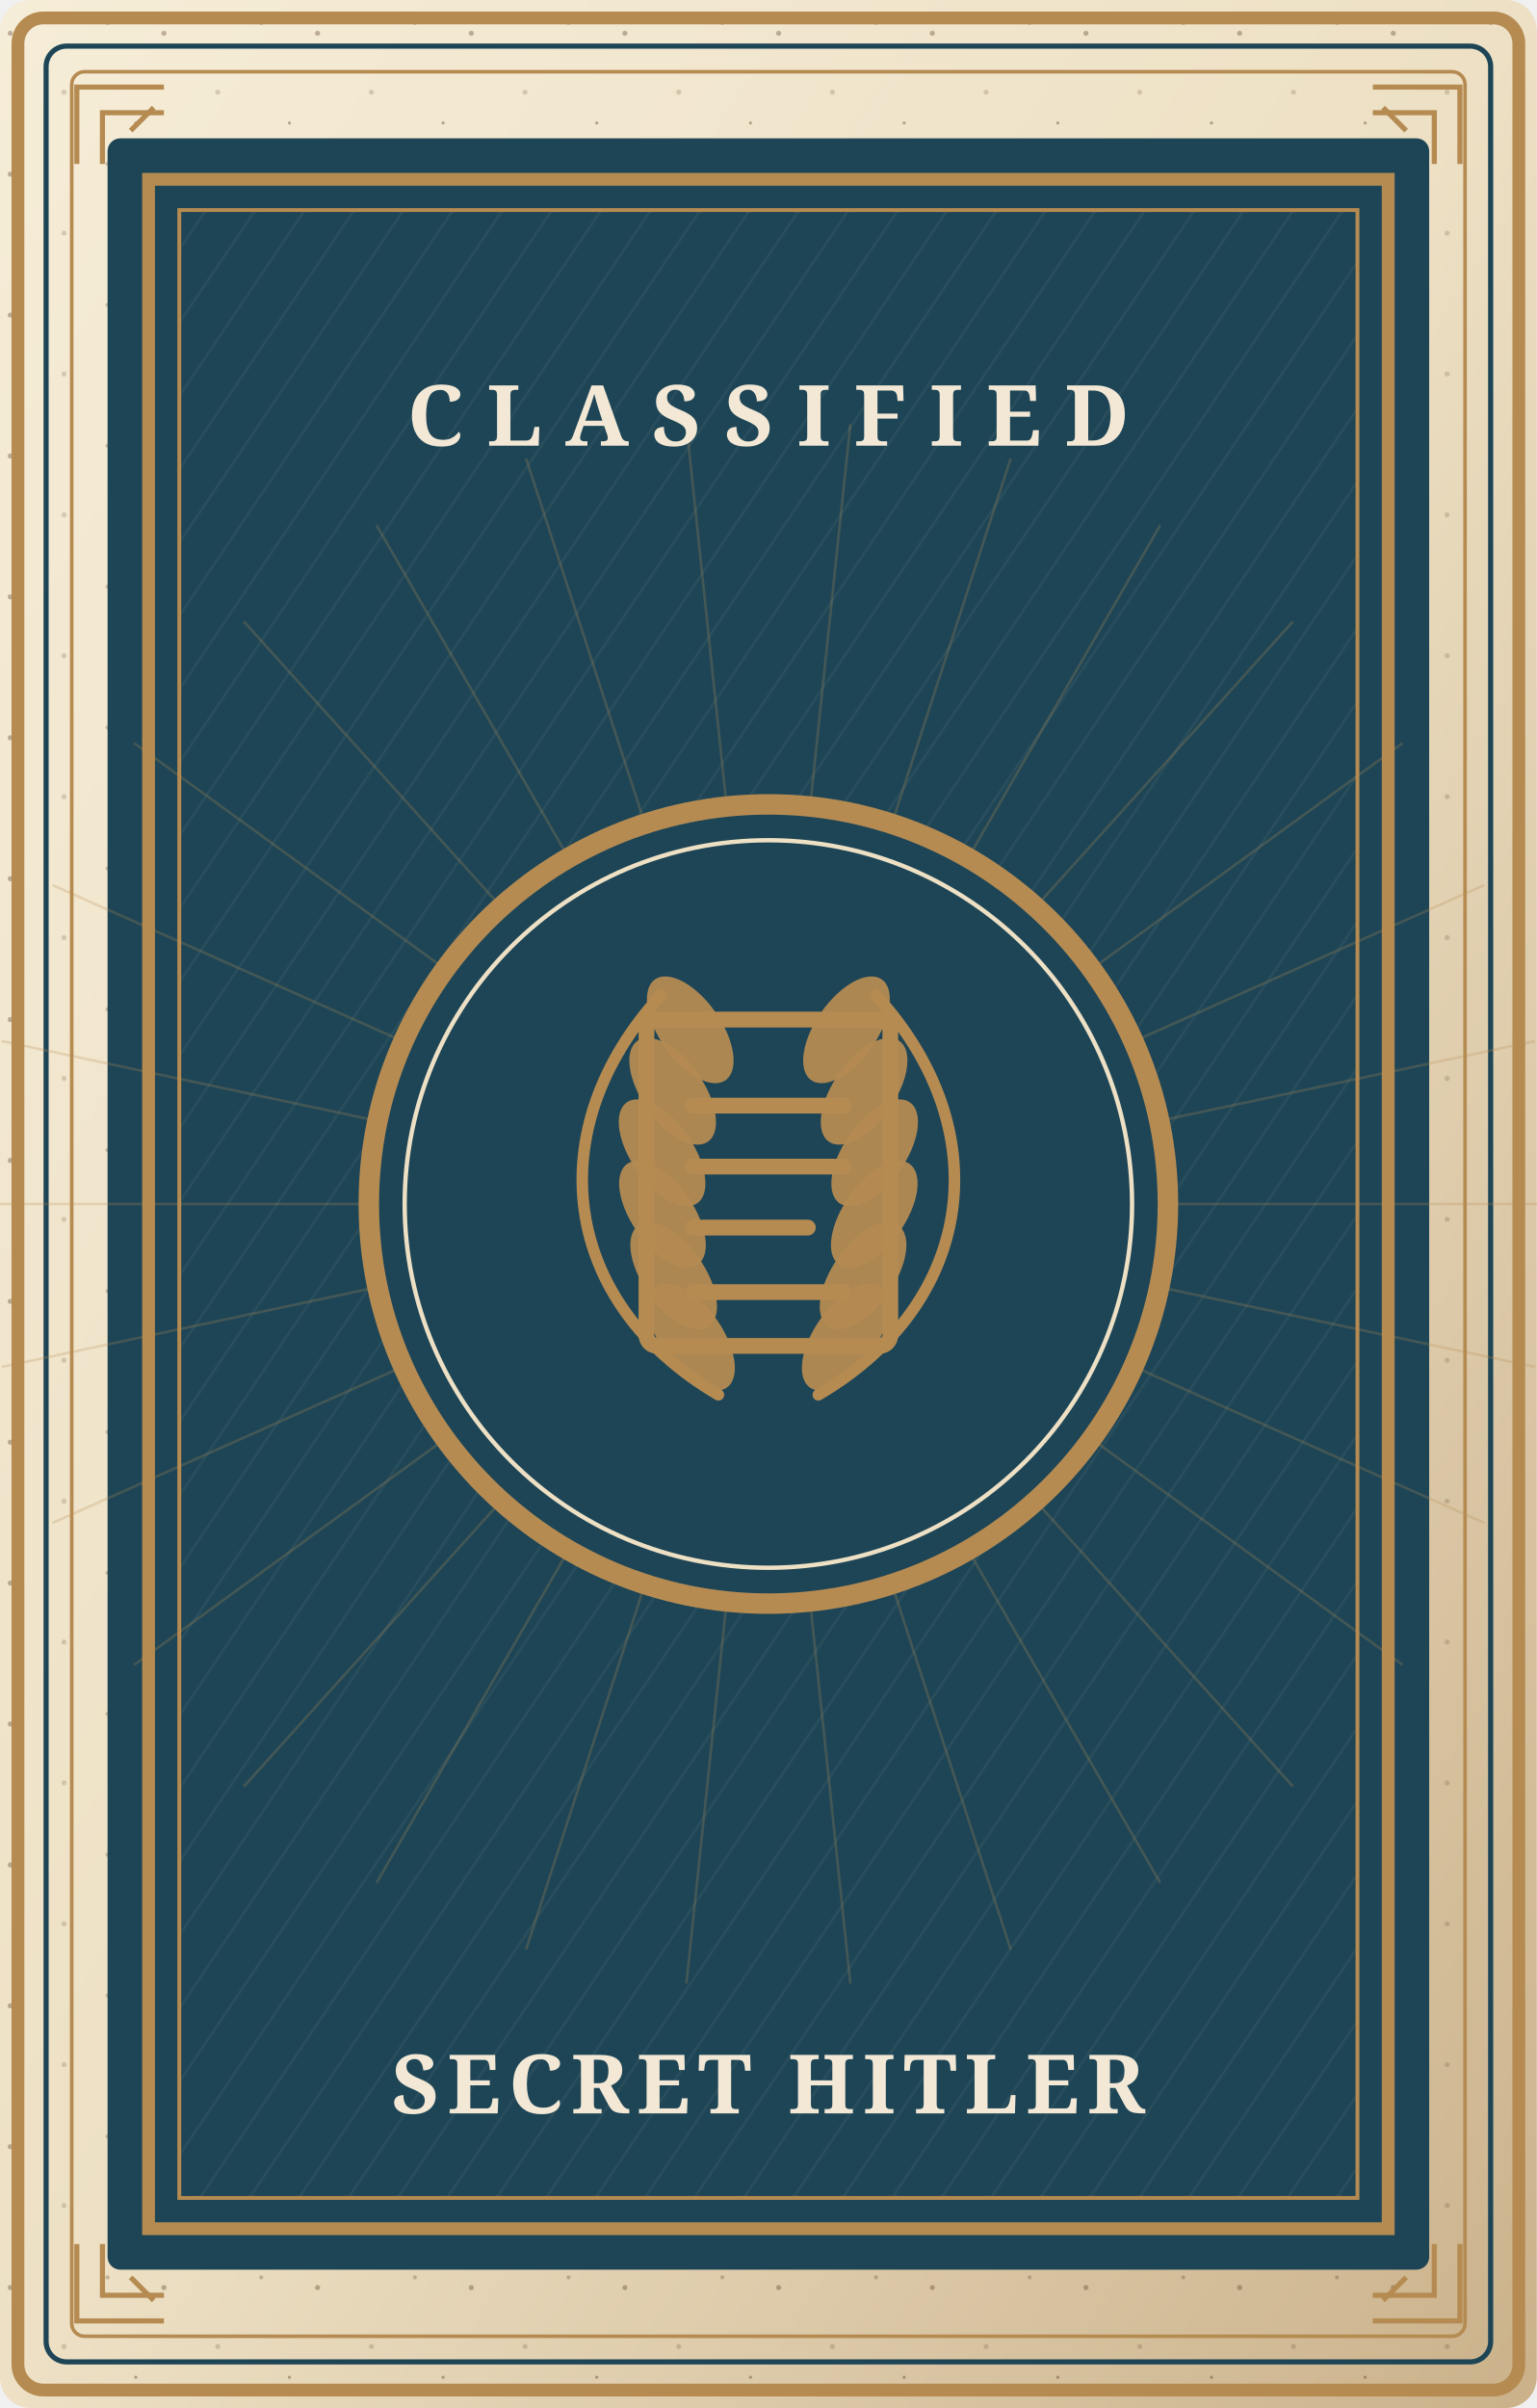
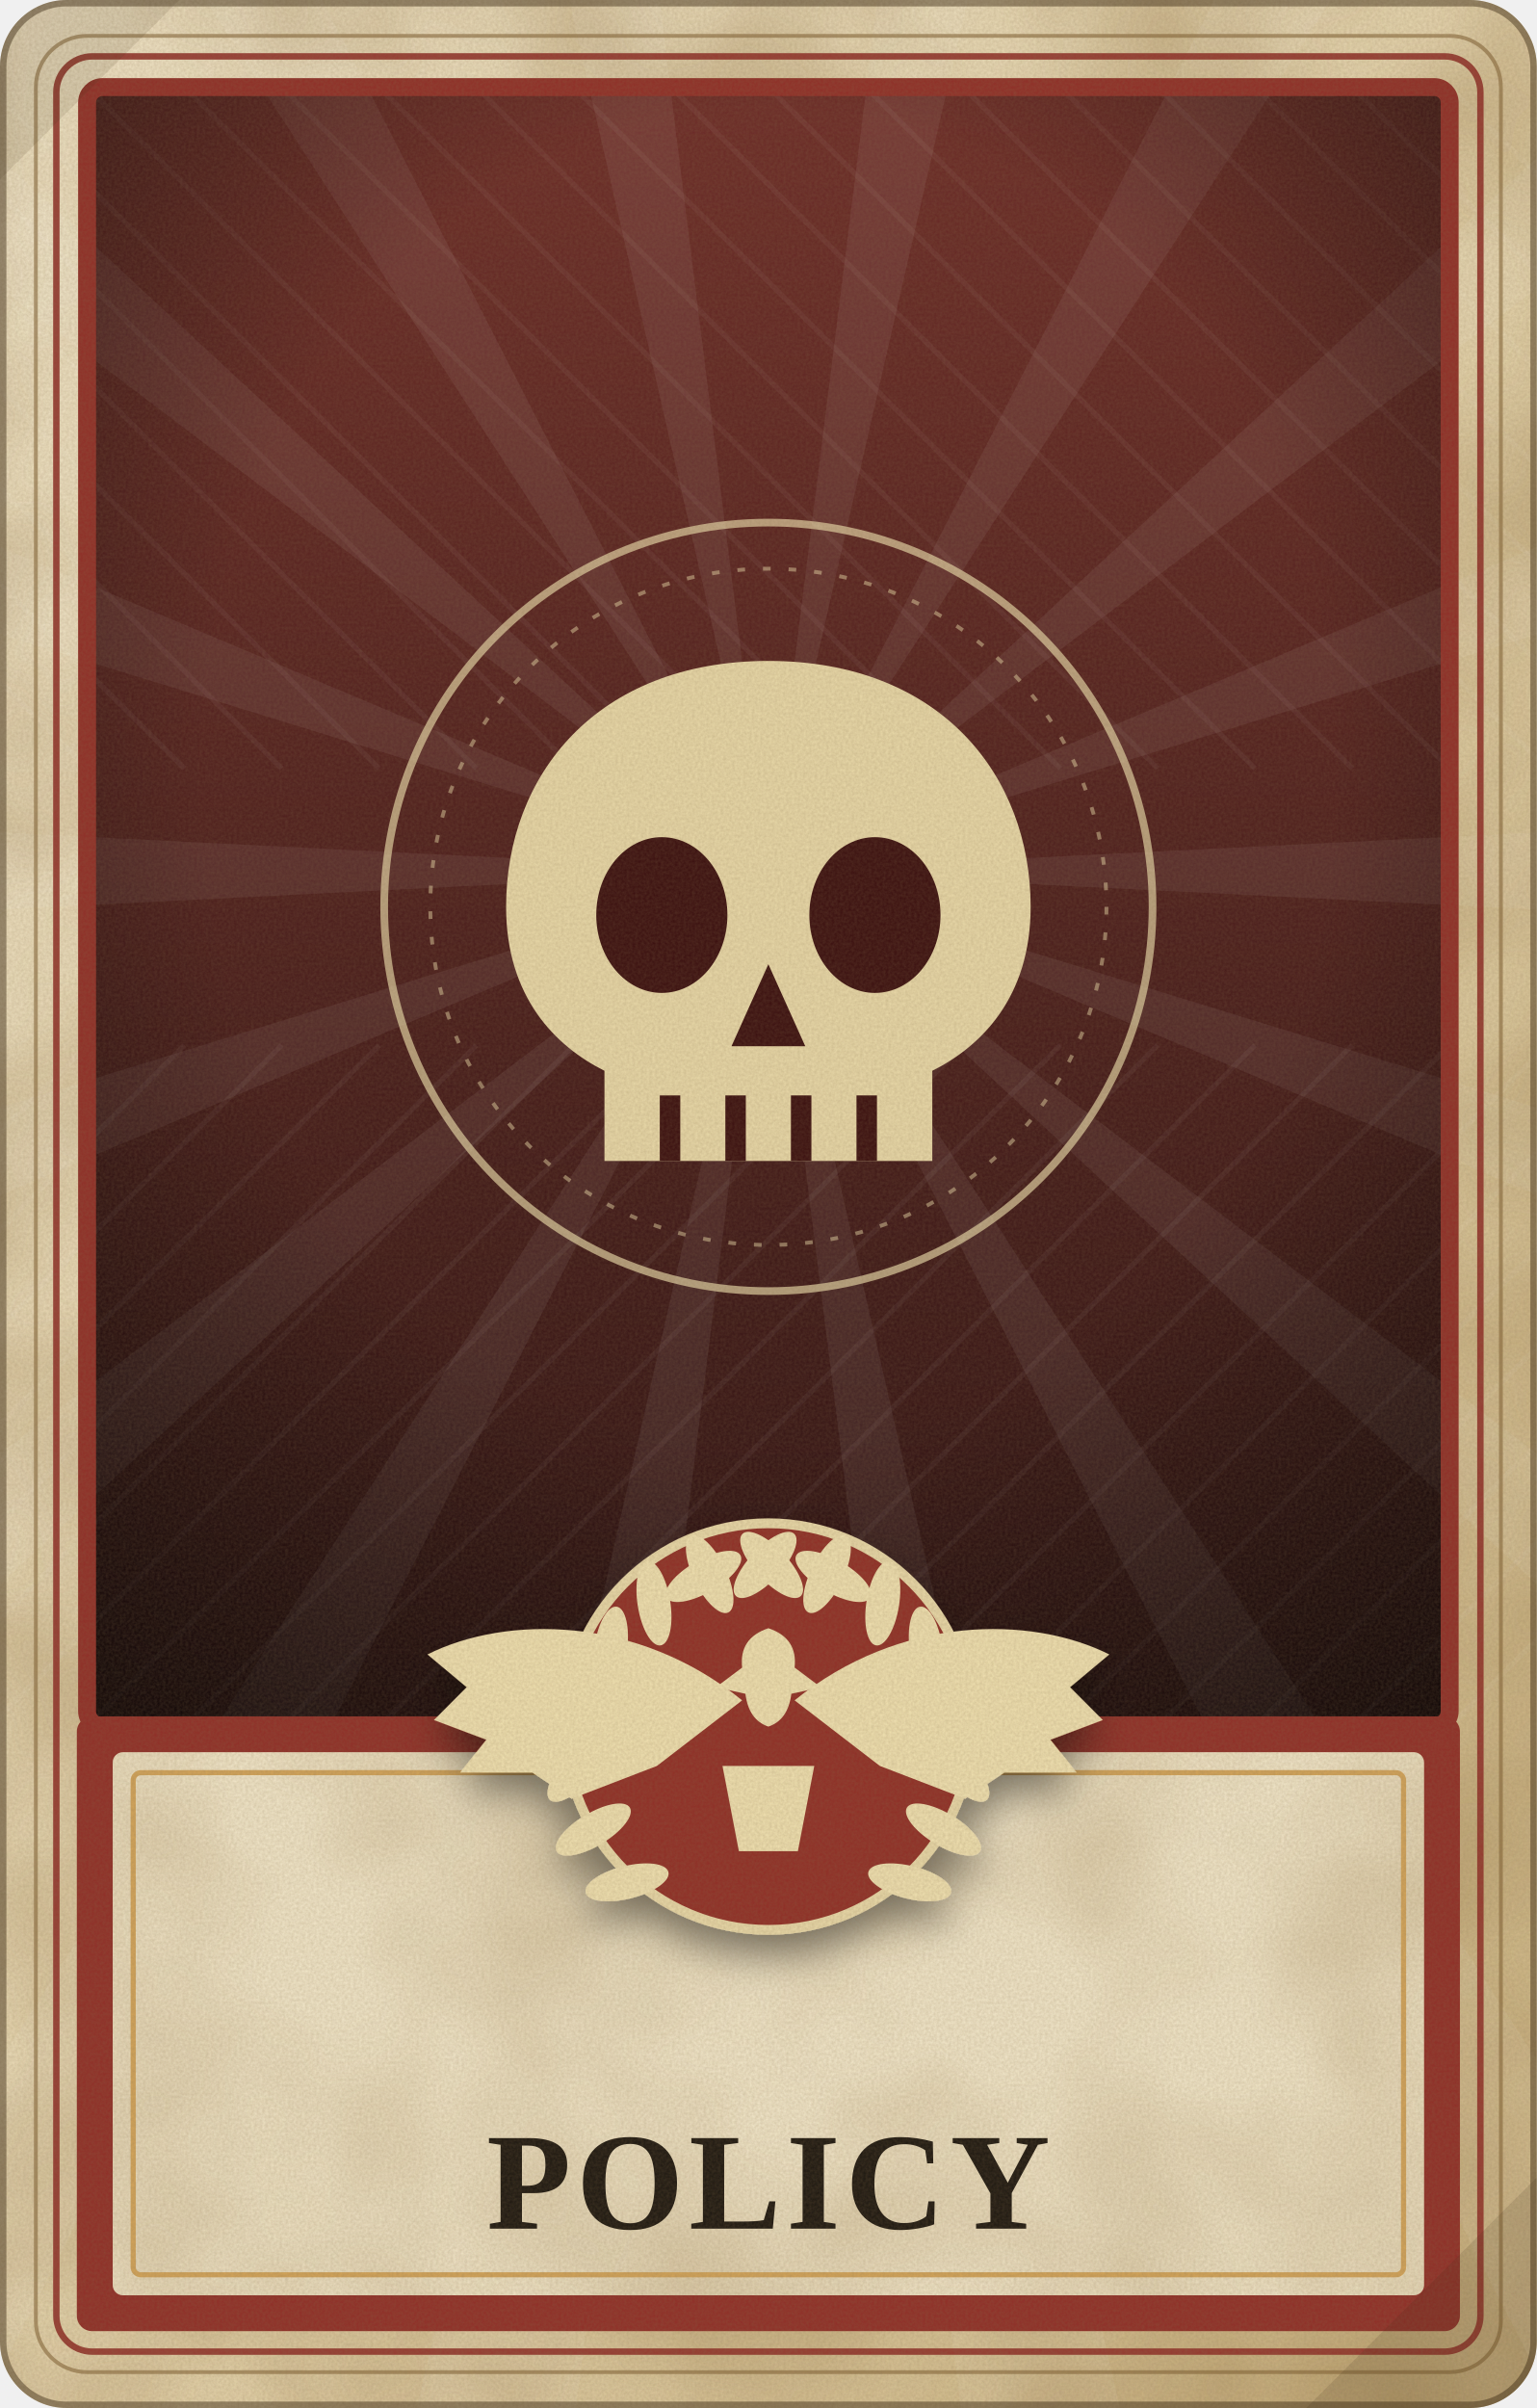
- <svg xmlns="http://www.w3.org/2000/svg" width="600" height="940" viewBox="0 0 600 940" role="img">
+ <svg xmlns="http://www.w3.org/2000/svg" width="600" height="940" viewBox="0 0 600 940">
  <defs>
-     <linearGradient id="paper" x1="0" x2="1" y1="0" y2="1">
-       <stop stop-color="#F6EDD8" />
-       <stop offset=".5" stop-color="#EDE0C4" />
-       <stop offset="1" stop-color="#CAB18A" />
+     <linearGradient id="paper" x1="0" y1="0" x2="1" y2="1">
+       <stop offset="0" stop-color="#efe3c6" />
+       <stop offset=".55" stop-color="#e3d2aa" />
+       <stop offset="1" stop-color="#c9b17f" />
    </linearGradient>
-     <linearGradient id="navy" x1="0" y1="0" x2="1" y2="1">
-       <stop stop-color="#1E4556" />
-       <stop offset="1" stop-color="#102A39" />
+     <linearGradient id="art" x1="0" y1="0" x2="0" y2="1">
+       <stop offset="0" stop-color="#6b2a26" />
+       <stop offset="1" stop-color="#2a0f10" />
    </linearGradient>
-     <linearGradient id="red" x1="0" y1="0" x2="1" y2="1">
-       <stop stop-color="#8E322C" />
-       <stop offset="1" stop-color="#541D20" />
-     </linearGradient>
-     <pattern id="grain" x="0" y="0" width="60" height="55" patternUnits="userSpaceOnUse">
-       <circle cx="4" cy="13" r="1" fill="#503621" opacity=".34" />
-       <circle cx="25" cy="36" r="1" fill="#503621" opacity=".19" />
-       <circle cx="42" cy="9" r=".8" fill="#503621" opacity=".27" />
-       <circle cx="53" cy="48" r=".6" fill="#503621" opacity=".4" />
-     </pattern>
-     <pattern id="hatch" width="16" height="16" patternUnits="userSpaceOnUse" patternTransform="rotate(34)">
-       <path d="M0 0 V16" stroke="#F9E5BC" stroke-opacity=".055" stroke-width="2" />
-     </pattern>
+     <radialGradient id="vig" cx=".5" cy=".42" r=".75">
+       <stop offset=".55" stop-color="#000" stop-opacity="0" />
+       <stop offset="1" stop-color="#000" stop-opacity=".62" />
+     </radialGradient>
+     <filter id="grain" x="0" y="0" width="100%" height="100%">
+       <feTurbulence type="fractalNoise" baseFrequency=".9" numOctaves="2" seed="4" />
+       <feColorMatrix values="0 0 0 0 .25  0 0 0 0 .17  0 0 0 0 .08  0 0 0 .55 0" />
+       <feComposite in2="SourceGraphic" operator="in" />
+     </filter>
+     <filter id="stain" x="0" y="0" width="100%" height="100%">
+       <feTurbulence type="fractalNoise" baseFrequency=".012" numOctaves="3" seed="9" />
+       <feColorMatrix values="0 0 0 0 .35  0 0 0 0 .22  0 0 0 0 .08  0 0 0 .9 -.28" />
+       <feComposite in2="SourceGraphic" operator="in" />
+     </filter>
+     <filter id="rough">
+       <feTurbulence type="fractalNoise" baseFrequency=".05" numOctaves="2" seed="2" result="n" />
+       <feDisplacementMap in="SourceGraphic" in2="n" scale="3" />
+     </filter>
+     <filter id="shadow" x="-20%" y="-20%" width="140%" height="140%">
+       <feDropShadow dx="0" dy="6" stdDeviation="6" flood-opacity=".5" />
+     </filter>
+     <clipPath id="card">
+       <rect x="0" y="0" width="600" height="940" rx="26" />
+     </clipPath>
+     <clipPath id="art">
+       <rect x="34" y="34" width="532" height="640" rx="6" />
+     </clipPath>
  </defs>
-   <rect x="0" y="0" width="600" height="940" rx="12" fill="url(#paper)" stroke="none" stroke-width="1" />
-   <rect x="0" y="0" width="600" height="940" rx="12" fill="url(#grain)" stroke="none" stroke-width="1" />
-   <rect x="7" y="7" width="586" height="926" rx="10" fill="none" stroke="#B58B52" stroke-width="5" />
-   <rect x="18" y="18" width="564" height="904" rx="8" fill="none" stroke="#1E4556" stroke-width="2" />
-   <rect x="28" y="28" width="544" height="884" rx="5" fill="none" stroke="#B58B52" stroke-width="1.4" />
-   <g transform="translate(30,30) scale(1)" stroke="#B58B52" fill="none" stroke-width="2">
-     <path d="M0 34 V4 H34 M10 34 V14 H34" />
-     <path d="M21 21 L30 12" />
-     <circle cx="28" cy="28" r="3" fill="#B58B52" stroke="none" />
+   <g clip-path="url(#card)">
+     <rect width="600" height="940" fill="url(#paper)" />
+     <rect width="600" height="940" fill="#fff" filter="url(#stain)" opacity=".8" />
+     <rect x="34" y="34" width="532" height="640" fill="url(#art)" />
+     <g clip-path="url(#art)">
+       <rect x="34" y="34" width="532" height="640" fill="url(#art)" />
+       <path d="M-270 34 L-4 300 M-270 674 L-4 408" stroke="#fff" opacity=".05" stroke-width="2" />
+       <path d="M-232 34 L34 300 M-232 674 L34 408" stroke="#fff" opacity=".05" stroke-width="2" />
+       <path d="M-194 34 L72 300 M-194 674 L72 408" stroke="#fff" opacity=".05" stroke-width="2" />
+       <path d="M-156 34 L110 300 M-156 674 L110 408" stroke="#fff" opacity=".05" stroke-width="2" />
+       <path d="M-118 34 L148 300 M-118 674 L148 408" stroke="#fff" opacity=".05" stroke-width="2" />
+       <path d="M-80 34 L186 300 M-80 674 L186 408" stroke="#fff" opacity=".05" stroke-width="2" />
+       <path d="M-42 34 L224 300 M-42 674 L224 408" stroke="#fff" opacity=".05" stroke-width="2" />
+       <path d="M-4 34 L262 300 M-4 674 L262 408" stroke="#fff" opacity=".05" stroke-width="2" />
+       <path d="M34 34 L300 300 M34 674 L300 408" stroke="#fff" opacity=".05" stroke-width="2" />
+       <path d="M72 34 L338 300 M72 674 L338 408" stroke="#fff" opacity=".05" stroke-width="2" />
+       <path d="M110 34 L376 300 M110 674 L376 408" stroke="#fff" opacity=".05" stroke-width="2" />
+       <path d="M148 34 L414 300 M148 674 L414 408" stroke="#fff" opacity=".05" stroke-width="2" />
+       <path d="M186 34 L452 300 M186 674 L452 408" stroke="#fff" opacity=".05" stroke-width="2" />
+       <path d="M224 34 L490 300 M224 674 L490 408" stroke="#fff" opacity=".05" stroke-width="2" />
+       <path d="M262 34 L528 300 M262 674 L528 408" stroke="#fff" opacity=".05" stroke-width="2" />
+       <path d="M300 34 L566 300 M300 674 L566 408" stroke="#fff" opacity=".05" stroke-width="2" />
+       <path d="M338 34 L604 300 M338 674 L604 408" stroke="#fff" opacity=".05" stroke-width="2" />
+       <path d="M376 34 L642 300 M376 674 L642 408" stroke="#fff" opacity=".05" stroke-width="2" />
+       <path d="M414 34 L680 300 M414 674 L680 408" stroke="#fff" opacity=".05" stroke-width="2" />
+       <path d="M452 34 L718 300 M452 674 L718 408" stroke="#fff" opacity=".05" stroke-width="2" />
+       <path d="M490 34 L756 300 M490 674 L756 408" stroke="#fff" opacity=".05" stroke-width="2" />
+       <path d="M528 34 L794 300 M528 674 L794 408" stroke="#fff" opacity=".05" stroke-width="2" />
+       <path d="M566 34 L832 300 M566 674 L832 408" stroke="#fff" opacity=".05" stroke-width="2" />
+       <path d="M604 34 L870 300 M604 674 L870 408" stroke="#fff" opacity=".05" stroke-width="2" />
+       <path d="M300 340 L999 305 L999 375Z" fill="#fff" opacity=".07" />
+       <path d="M300 340 L969 546 L945 612Z" fill="#fff" opacity=".07" />
+       <path d="M300 340 L858 763 L813 816Z" fill="#fff" opacity=".07" />
+       <path d="M300 340 L680 928 L619 963Z" fill="#fff" opacity=".07" />
+       <path d="M300 340 L456 1022 L387 1035Z" fill="#fff" opacity=".07" />
+       <path d="M300 340 L213 1035 L144 1022Z" fill="#fff" opacity=".07" />
+       <path d="M300 340 L-19 963 L-80 928Z" fill="#fff" opacity=".07" />
+       <path d="M300 340 L-213 816 L-258 763Z" fill="#fff" opacity=".07" />
+       <path d="M300 340 L-345 612 L-369 546Z" fill="#fff" opacity=".07" />
+       <path d="M300 340 L-399 375 L-399 305Z" fill="#fff" opacity=".07" />
+       <path d="M300 340 L-369 134 L-345 68Z" fill="#fff" opacity=".07" />
+       <path d="M300 340 L-258 -83 L-213 -136Z" fill="#fff" opacity=".07" />
+       <path d="M300 340 L-80 -248 L-19 -283Z" fill="#fff" opacity=".07" />
+       <path d="M300 340 L144 -342 L213 -355Z" fill="#fff" opacity=".07" />
+       <path d="M300 340 L387 -355 L456 -342Z" fill="#fff" opacity=".07" />
+       <path d="M300 340 L619 -283 L680 -248Z" fill="#fff" opacity=".07" />
+       <path d="M300 340 L813 -136 L858 -83Z" fill="#fff" opacity=".07" />
+       <path d="M300 340 L945 68 L969 134Z" fill="#fff" opacity=".07" />
+       <g transform="translate(300 354)">
+         <circle r="150" fill="none" stroke="#e8d8a8" stroke-width="3" opacity=".7" />
+         <circle r="132" fill="none" stroke="#e8d8a8" stroke-width="1.5" opacity=".5" stroke-dasharray="3 7" />
+       </g>
+       <g transform="translate(300 354) scale(1.6)">
+         <path d="M0 -60 C-42 -60 -64 -32 -64 0 C-64 22 -52 34 -40 40 V62 H40 V40 C52 34 64 22 64 0 C64 -32 42 -60 0 -60Z" fill="#e8d8a8" />
+         <ellipse cx="-26" cy="2" rx="16" ry="19" fill="#3a0f0f" />
+         <ellipse cx="26" cy="2" rx="16" ry="19" fill="#3a0f0f" />
+         <path d="M0 14 L-9 34 H9Z" fill="#3a0f0f" />
+         <path d="M-24 46 V62 M-8 46 V62 M8 46 V62 M24 46 V62" stroke="#3a0f0f" stroke-width="5" />
+       </g>
+       <rect x="34" y="34" width="532" height="640" fill="url(#vig)" />
+     </g>
+     <rect x="34" y="34" width="532" height="640" rx="6" fill="none" stroke="#8f2e27" stroke-width="7" />
+     <rect x="22" y="22" width="556" height="896" rx="14" fill="none" stroke="#8f2e27" stroke-width="2.5" opacity=".9" />
+     <rect x="14" y="14" width="572" height="912" rx="20" fill="none" stroke="#7a5a2c" stroke-width="1.5" opacity=".55" />
+     <path d="M26 674 L574 674 L574 712 L560 728 L574 744 L574 900 L26 900 L26 744 L40 728 L26 712 Z" fill="#8f2e27" opacity=".0" />
+     <rect x="30" y="670" width="540" height="240" rx="6" fill="#8f2e27" />
+     <rect x="44" y="684" width="512" height="212" rx="4" fill="#f1e6c9" />
+     <rect x="44" y="684" width="512" height="212" rx="4" fill="#fff" filter="url(#stain)" opacity=".55" />
+     <rect x="52" y="692" width="496" height="196" rx="3" fill="none" stroke="#d1a35a" stroke-width="2" />
+     <text x="300" y="870" text-anchor="middle" font-family="Georgia,'Times New Roman',serif" font-weight="900" font-size="54" fill="#1d1710" letter-spacing="2">POLICY</text>
+     <g filter="url(#shadow)" transform="translate(300 674) scale(1.28) translate(-300 -674)">
+       <circle cx="300" cy="674" r="62" fill="#8f2e27" />
+       <circle cx="300" cy="674" r="62" fill="none" stroke="#e8d8a8" stroke-width="3" />
+       <ellipse cx="280.2" cy="628.2" rx="5" ry="13" transform="rotate(60 280.2 628.2)" fill="#efe0b0" />
+       <ellipse cx="299.0" cy="624.7" rx="5" ry="13" transform="rotate(43 299.0 624.7)" fill="#efe0b0" />
+       <ellipse cx="317.9" cy="627.5" rx="5" ry="13" transform="rotate(26 317.9 627.5)" fill="#efe0b0" />
+       <ellipse cx="334.9" cy="636.4" rx="5" ry="13" transform="rotate(9 334.9 636.4)" fill="#efe0b0" />
+       <ellipse cx="348.1" cy="650.3" rx="5" ry="13" transform="rotate(-8 348.1 650.3)" fill="#efe0b0" />
+       <ellipse cx="356.0" cy="667.7" rx="5" ry="13" transform="rotate(-25 356.0 667.7)" fill="#efe0b0" />
+       <ellipse cx="357.9" cy="686.7" rx="5" ry="13" transform="rotate(-42 357.9 686.7)" fill="#efe0b0" />
+       <ellipse cx="353.4" cy="705.4" rx="5" ry="13" transform="rotate(-59 353.4 705.4)" fill="#efe0b0" />
+       <ellipse cx="343.1" cy="721.5" rx="5" ry="13" transform="rotate(-76 343.1 721.5)" fill="#efe0b0" />
+       <ellipse cx="319.8" cy="628.2" rx="5" ry="13" transform="rotate(-60 319.8 628.2)" fill="#efe0b0" />
+       <ellipse cx="301.0" cy="624.7" rx="5" ry="13" transform="rotate(-43 301.0 624.7)" fill="#efe0b0" />
+       <ellipse cx="282.1" cy="627.5" rx="5" ry="13" transform="rotate(-26 282.1 627.5)" fill="#efe0b0" />
+       <ellipse cx="265.1" cy="636.4" rx="5" ry="13" transform="rotate(-9 265.1 636.4)" fill="#efe0b0" />
+       <ellipse cx="251.9" cy="650.3" rx="5" ry="13" transform="rotate(8 251.9 650.3)" fill="#efe0b0" />
+       <ellipse cx="244.0" cy="667.7" rx="5" ry="13" transform="rotate(25 244.0 667.7)" fill="#efe0b0" />
+       <ellipse cx="242.1" cy="686.7" rx="5" ry="13" transform="rotate(42 242.1 686.7)" fill="#efe0b0" />
+       <ellipse cx="246.6" cy="705.4" rx="5" ry="13" transform="rotate(59 246.6 705.4)" fill="#efe0b0" />
+       <ellipse cx="256.9" cy="721.5" rx="5" ry="13" transform="rotate(76 256.9 721.5)" fill="#efe0b0" />
+       <g fill="#efe0b0">
+         <path d="M308 666 C340 640 380 640 404 652 L392 662 L402 672 L386 678 L394 688 L372 688 L360 696 L334 686 Z" />
+         <path d="M292 666 C260 640 220 640 196 652 L208 662 L198 672 L214 678 L206 688 L228 688 L240 696 L266 686 Z" />
+         <path d="M300 644 q9 3 8 12 l8 6 l-9 2 q-1 8 -7 10 q-6 -2 -7 -10 l-9 -2 l8 -6 q-1 -9 8 -12z" />
+         <path d="M286 686 h28 l-5 26 h-18z" />
+       </g>
+     </g>
+     <rect width="600" height="940" fill="#fff" filter="url(#grain)" opacity=".5" />
+     <rect width="600" height="940" rx="26" fill="none" stroke="#3a2813" stroke-opacity=".45" stroke-width="5" />
+     <path d="M0 0 L70 0 L0 70 Z" fill="#3a2a14" opacity=".12" />
+     <path d="M600 940 L510 940 L600 850 Z" fill="#3a2a14" opacity=".14" />
  </g>
-   <g transform="translate(570 30) scale(-1 1)">
-     <g transform="translate(0,0) scale(1)" stroke="#B58B52" fill="none" stroke-width="2">
-       <path d="M0 34 V4 H34 M10 34 V14 H34" />
-       <path d="M21 21 L30 12" />
-       <circle cx="28" cy="28" r="3" fill="#B58B52" stroke="none" />
-     </g>
-   </g>
-   <g transform="translate(30 910) scale(1 -1)">
-     <g transform="translate(0,0) scale(1)" stroke="#B58B52" fill="none" stroke-width="2">
-       <path d="M0 34 V4 H34 M10 34 V14 H34" />
-       <path d="M21 21 L30 12" />
-       <circle cx="28" cy="28" r="3" fill="#B58B52" stroke="none" />
-     </g>
-   </g>
-   <g transform="translate(570 910) scale(-1 -1)">
-     <g transform="translate(0,0) scale(1)" stroke="#B58B52" fill="none" stroke-width="2">
-       <path d="M0 34 V4 H34 M10 34 V14 H34" />
-       <path d="M21 21 L30 12" />
-       <circle cx="28" cy="28" r="3" fill="#B58B52" stroke="none" />
-     </g>
-   </g>
-   <rect x="42" y="54" width="516" height="832" rx="5" fill="#1E4556" stroke="none" stroke-width="1" />
-   <rect x="58" y="70" width="484" height="800" rx="0" fill="none" stroke="#B58B52" stroke-width="5" />
-   <rect x="70" y="82" width="460" height="776" rx="0" fill="url(#hatch)" stroke="#B58B52" stroke-width="1.5" />
-   <line x1="438.0" y1="470.0" x2="606.0" y2="470.0" stroke="#B58B52" stroke-width="1" opacity=".25" />
-   <line x1="435.0" y1="498.7" x2="599.3" y2="533.6" stroke="#B58B52" stroke-width="1" opacity=".25" />
-   <line x1="426.1" y1="526.1" x2="579.5" y2="594.5" stroke="#B58B52" stroke-width="1" opacity=".25" />
-   <line x1="411.6" y1="551.1" x2="547.6" y2="649.9" stroke="#B58B52" stroke-width="1" opacity=".25" />
-   <line x1="392.3" y1="572.6" x2="504.8" y2="697.4" stroke="#B58B52" stroke-width="1" opacity=".25" />
-   <line x1="369.0" y1="589.5" x2="453.0" y2="735.0" stroke="#B58B52" stroke-width="1" opacity=".25" />
-   <line x1="342.6" y1="601.2" x2="394.6" y2="761.0" stroke="#B58B52" stroke-width="1" opacity=".25" />
-   <line x1="314.4" y1="607.2" x2="332.0" y2="774.3" stroke="#B58B52" stroke-width="1" opacity=".25" />
-   <line x1="285.6" y1="607.2" x2="268.0" y2="774.3" stroke="#B58B52" stroke-width="1" opacity=".25" />
-   <line x1="257.4" y1="601.2" x2="205.4" y2="761.0" stroke="#B58B52" stroke-width="1" opacity=".25" />
-   <line x1="231.0" y1="589.5" x2="147.0" y2="735.0" stroke="#B58B52" stroke-width="1" opacity=".25" />
-   <line x1="207.7" y1="572.6" x2="95.2" y2="697.4" stroke="#B58B52" stroke-width="1" opacity=".25" />
-   <line x1="188.4" y1="551.1" x2="52.4" y2="649.9" stroke="#B58B52" stroke-width="1" opacity=".25" />
-   <line x1="173.9" y1="526.1" x2="20.5" y2="594.5" stroke="#B58B52" stroke-width="1" opacity=".25" />
-   <line x1="165.0" y1="498.7" x2="0.7" y2="533.6" stroke="#B58B52" stroke-width="1" opacity=".25" />
-   <line x1="162.0" y1="470.0" x2="-6.0" y2="470.0" stroke="#B58B52" stroke-width="1" opacity=".25" />
-   <line x1="165.0" y1="441.3" x2="0.7" y2="406.4" stroke="#B58B52" stroke-width="1" opacity=".25" />
-   <line x1="173.9" y1="413.9" x2="20.5" y2="345.5" stroke="#B58B52" stroke-width="1" opacity=".25" />
-   <line x1="188.4" y1="388.9" x2="52.4" y2="290.1" stroke="#B58B52" stroke-width="1" opacity=".25" />
-   <line x1="207.7" y1="367.4" x2="95.2" y2="242.6" stroke="#B58B52" stroke-width="1" opacity=".25" />
-   <line x1="231.0" y1="350.5" x2="147.0" y2="205.0" stroke="#B58B52" stroke-width="1" opacity=".25" />
-   <line x1="257.4" y1="338.8" x2="205.4" y2="179.0" stroke="#B58B52" stroke-width="1" opacity=".25" />
-   <line x1="285.6" y1="332.8" x2="268.0" y2="165.7" stroke="#B58B52" stroke-width="1" opacity=".25" />
-   <line x1="314.4" y1="332.8" x2="332.0" y2="165.7" stroke="#B58B52" stroke-width="1" opacity=".25" />
-   <line x1="342.6" y1="338.8" x2="394.6" y2="179.0" stroke="#B58B52" stroke-width="1" opacity=".25" />
-   <line x1="369.0" y1="350.5" x2="453.0" y2="205.0" stroke="#B58B52" stroke-width="1" opacity=".25" />
-   <line x1="392.3" y1="367.4" x2="504.8" y2="242.6" stroke="#B58B52" stroke-width="1" opacity=".25" />
-   <line x1="411.6" y1="388.9" x2="547.6" y2="290.1" stroke="#B58B52" stroke-width="1" opacity=".25" />
-   <line x1="426.1" y1="413.9" x2="579.5" y2="345.5" stroke="#B58B52" stroke-width="1" opacity=".25" />
-   <line x1="435.0" y1="441.3" x2="599.3" y2="406.4" stroke="#B58B52" stroke-width="1" opacity=".25" />
-   <circle cx="300" cy="470" r="156" fill="#1E4556" stroke="#B58B52" stroke-width="8" />
-   <circle cx="300" cy="470" r="142" fill="none" stroke="#EDE0C4" stroke-width="1.7" />
-   <g transform="translate(300,480) scale(1.5)" fill="none" stroke="#B58B52" stroke-width="3" stroke-linecap="round">
-     <path d="M-13 43 C-54 19 -60 -26 -28 -61 M13 43 C54 19 60 -26 28 -61" />
-     <ellipse cx="-20.0" cy="28" rx="8" ry="16" fill="#B58B52" stroke="none" transform="rotate(-35 -20.0 28)" opacity=".95" />
-     <ellipse cx="-24.648" cy="12" rx="8" ry="16" fill="#B58B52" stroke="none" transform="rotate(-35 -24.64828 12)" opacity=".95" />
-     <ellipse cx="-27.566" cy="-4" rx="8" ry="16" fill="#B58B52" stroke="none" transform="rotate(-35 -27.56627 -4)" opacity=".95" />
-     <ellipse cx="-27.668" cy="-20" rx="8" ry="16" fill="#B58B52" stroke="none" transform="rotate(-35 -27.66777 -20)" opacity=".95" />
-     <ellipse cx="-24.915" cy="-36" rx="8" ry="16" fill="#B58B52" stroke="none" transform="rotate(-35 -24.91499 -36)" opacity=".95" />
-     <ellipse cx="-20.333" cy="-52" rx="8" ry="16" fill="#B58B52" stroke="none" transform="rotate(-35 -20.33265 -52)" opacity=".95" />
-     <ellipse cx="20.0" cy="28" rx="8" ry="16" fill="#B58B52" stroke="none" transform="rotate(35 20.0 28)" opacity=".95" />
-     <ellipse cx="24.648" cy="12" rx="8" ry="16" fill="#B58B52" stroke="none" transform="rotate(35 24.64828 12)" opacity=".95" />
-     <ellipse cx="27.566" cy="-4" rx="8" ry="16" fill="#B58B52" stroke="none" transform="rotate(35 27.56627 -4)" opacity=".95" />
-     <ellipse cx="27.668" cy="-20" rx="8" ry="16" fill="#B58B52" stroke="none" transform="rotate(35 27.66777 -20)" opacity=".95" />
-     <ellipse cx="24.915" cy="-36" rx="8" ry="16" fill="#B58B52" stroke="none" transform="rotate(35 24.91499 -36)" opacity=".95" />
-     <ellipse cx="20.333" cy="-52" rx="8" ry="16" fill="#B58B52" stroke="none" transform="rotate(35 20.33265 -52)" opacity=".95" />
-   </g>
-   <g transform="translate(300,468) scale(1.4)" stroke="#B58B52" fill="none" stroke-width="4.4" stroke-linejoin="round" stroke-linecap="round">
-     <rect x="-34" y="-50" width="68" height="91" rx="3" />
-     <path d="M-21 -26 H21 M-21 -9 H21 M-21 8 H11 M-21 26 H21" />
-   </g>
-   <text x="300" y="174" text-anchor="middle" font-family="EB Garamond,serif" font-weight="600" font-size="33" fill="#F2E8D5" letter-spacing="9">CLASSIFIED</text>
-   <text x="300" y="825" text-anchor="middle" font-family="EB Garamond,serif" font-weight="600" font-size="32" fill="#F2E8D5" letter-spacing="3">SECRET HITLER</text>
</svg>
